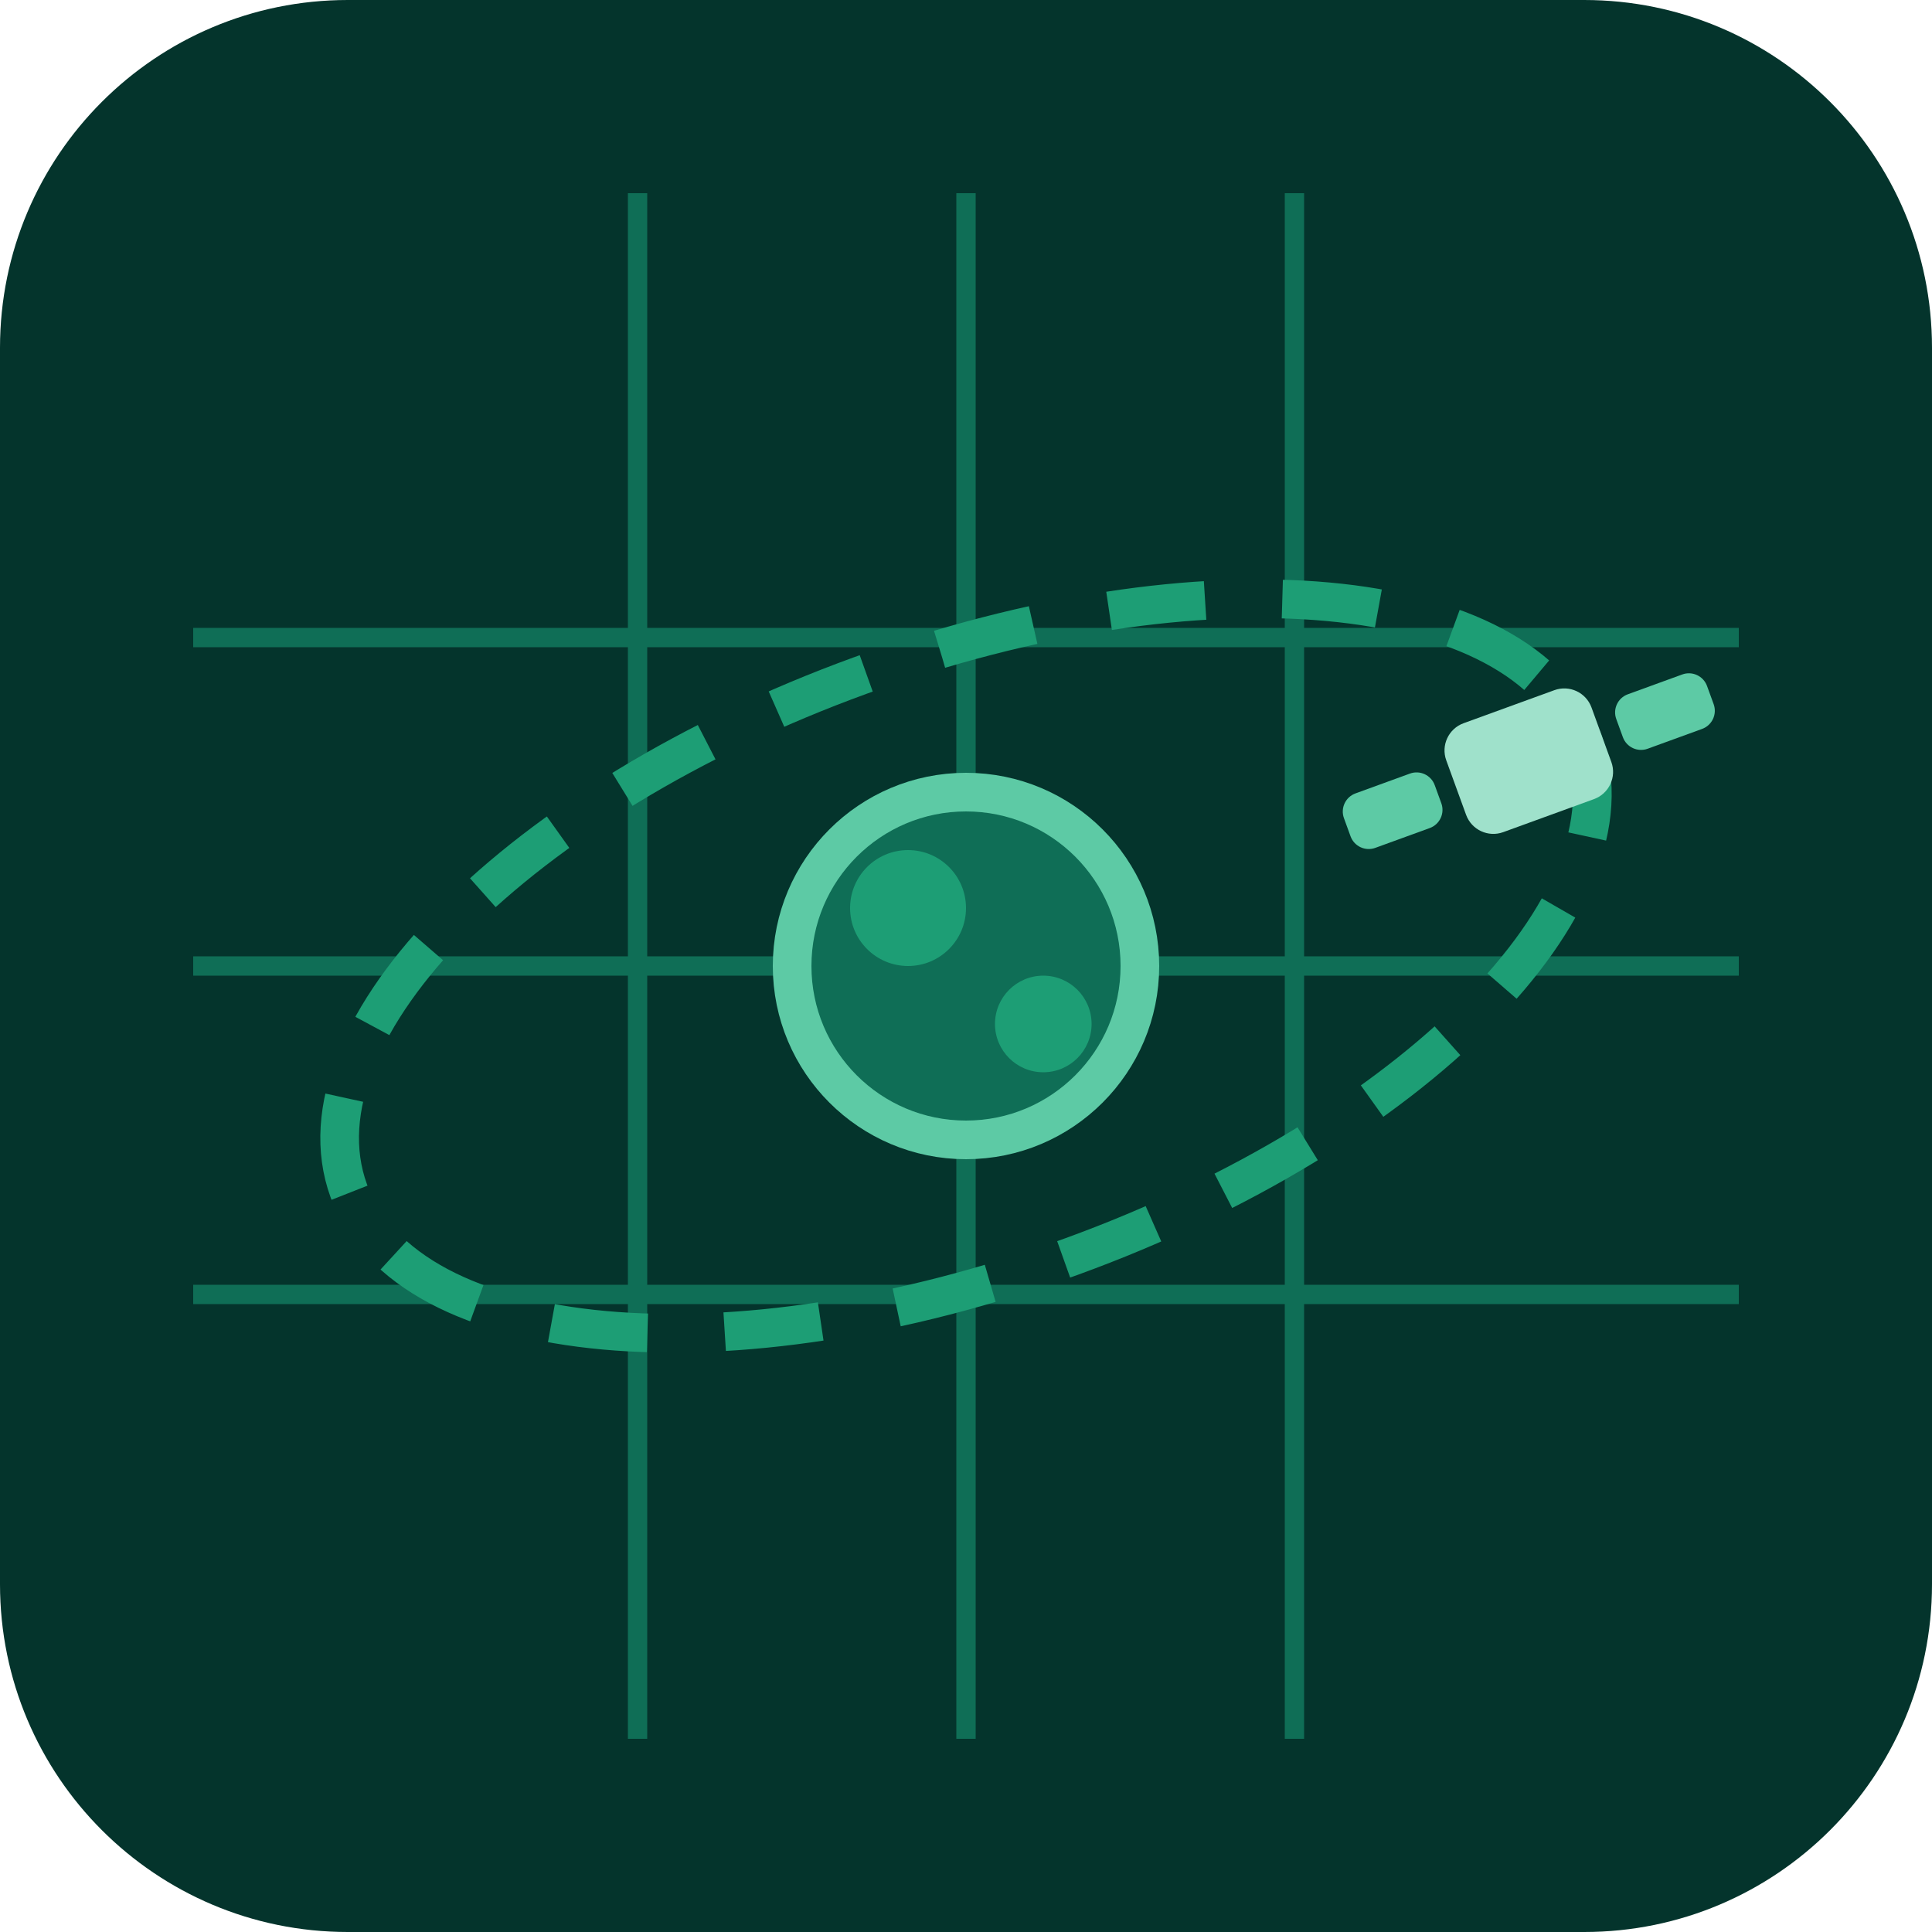
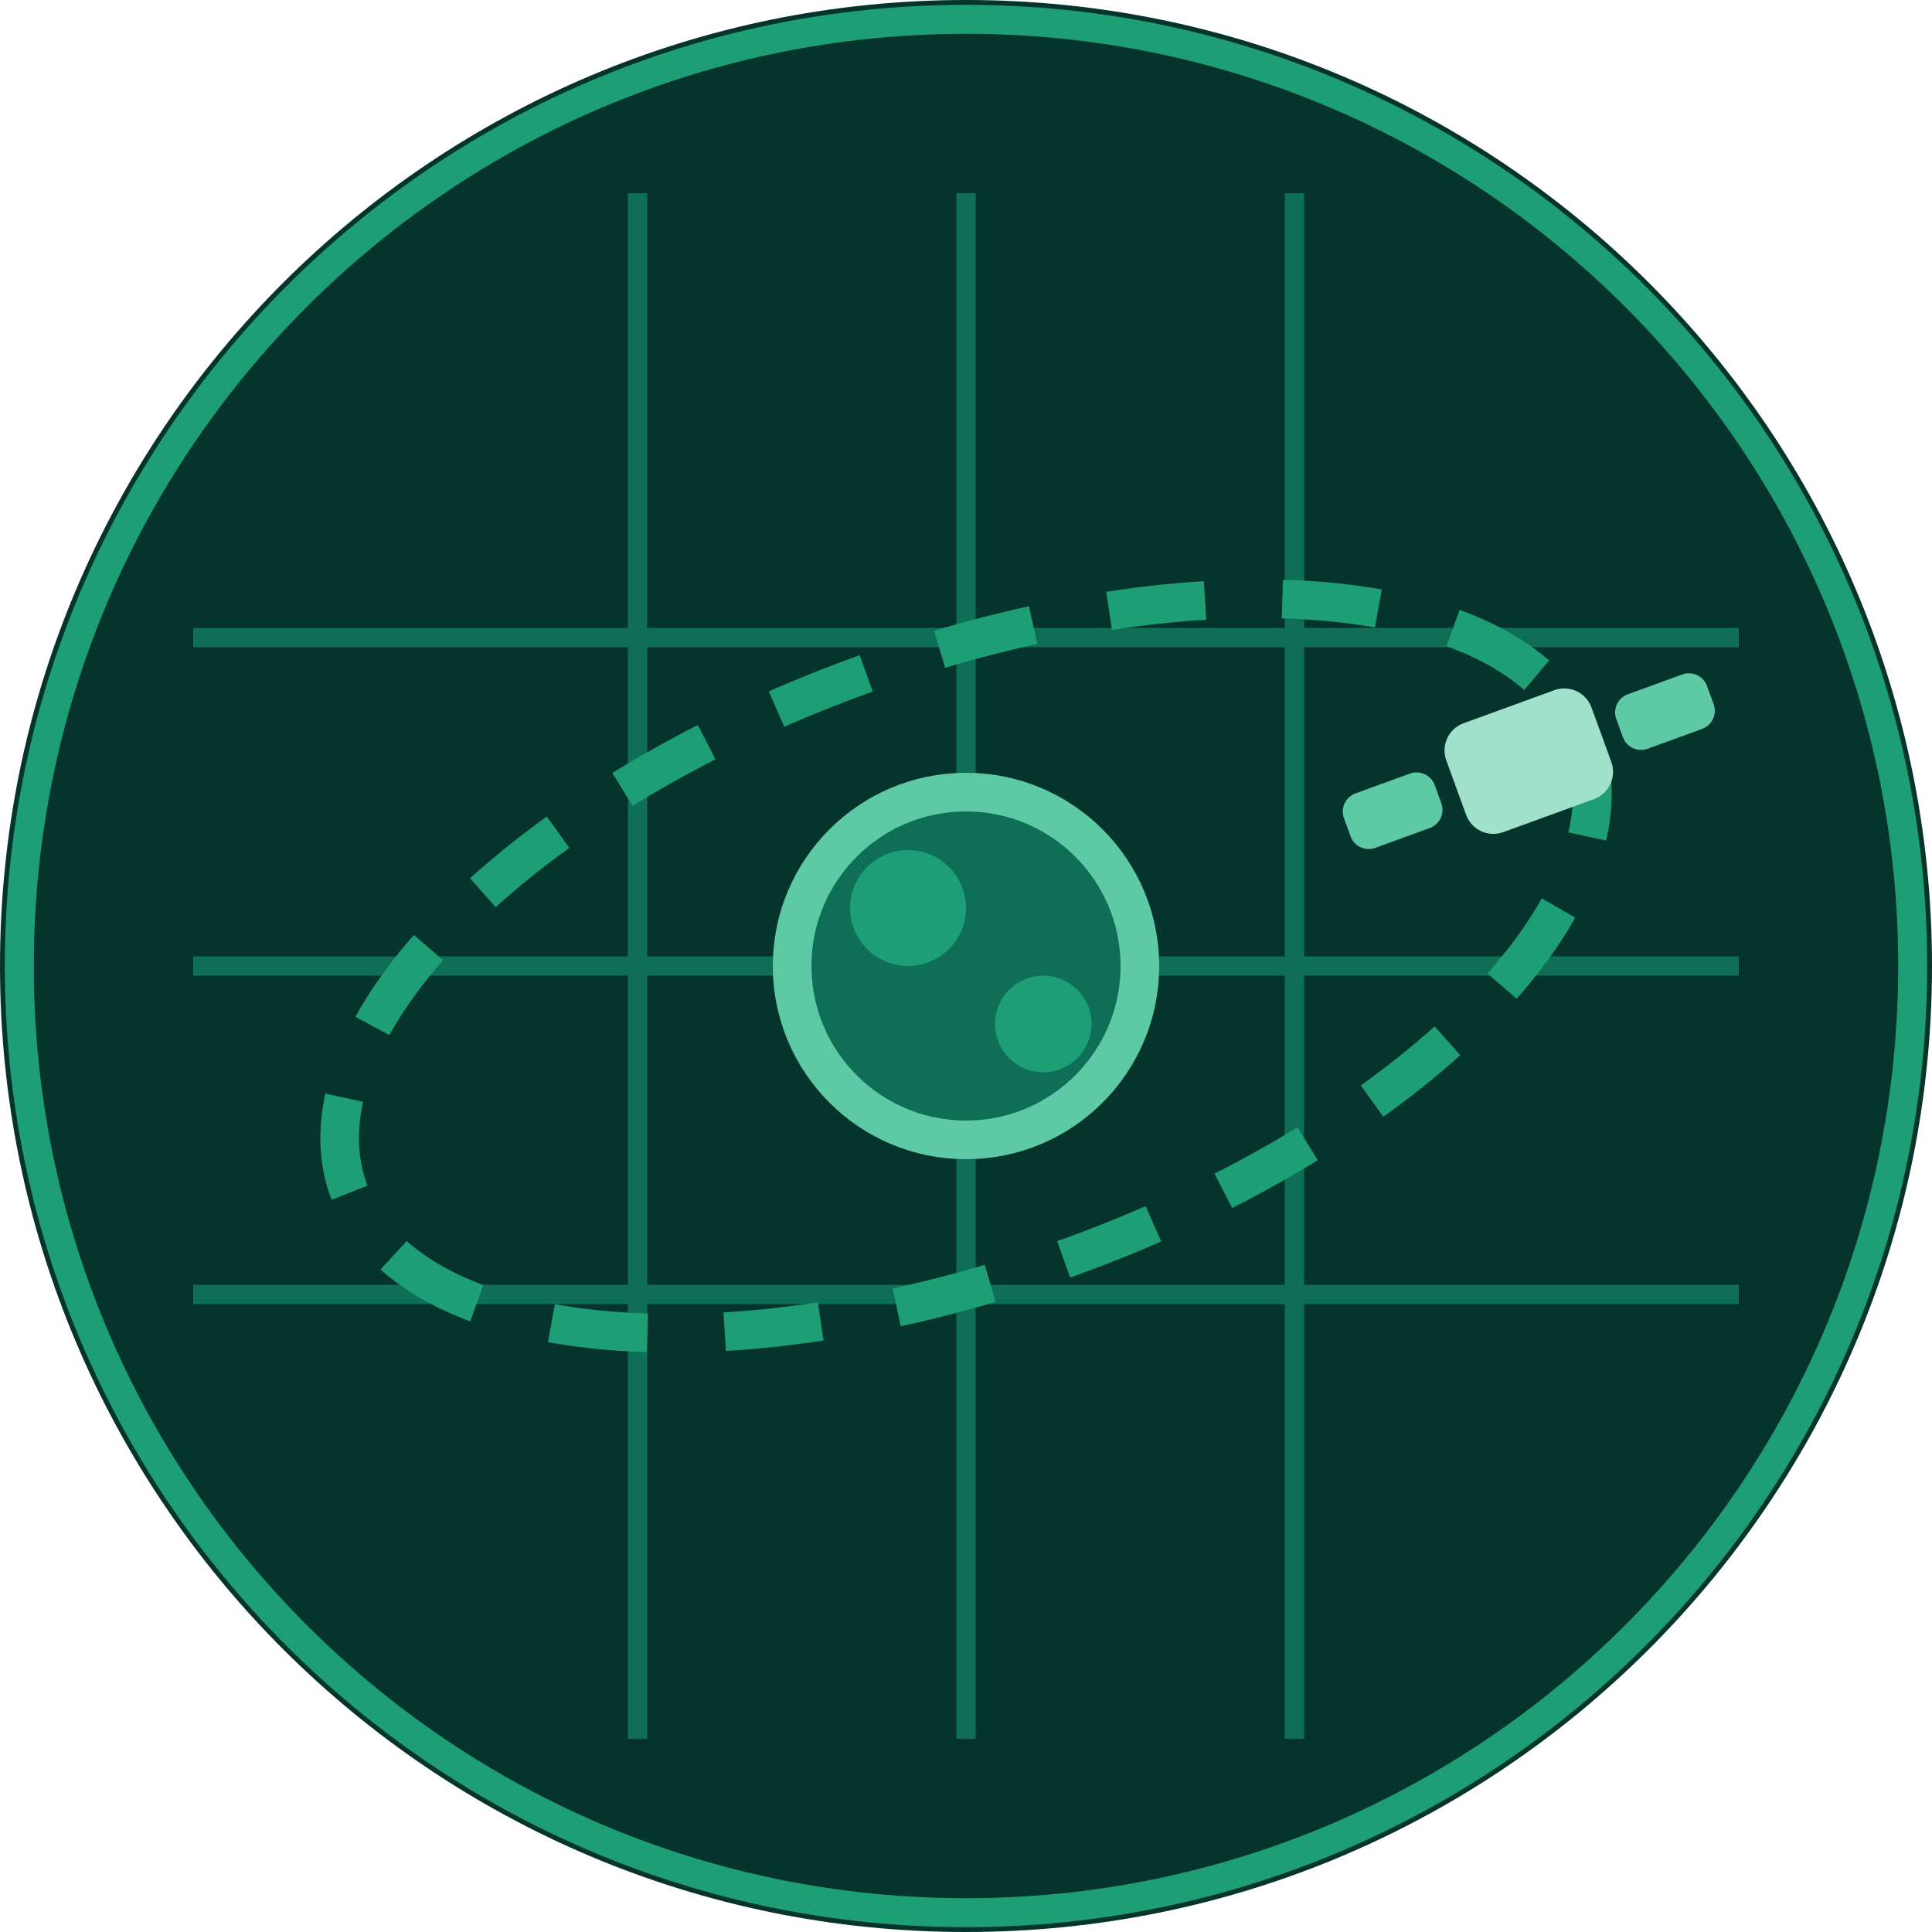
<svg xmlns="http://www.w3.org/2000/svg" viewBox="0 0 100 100">
-   <rect width="100" height="100" rx="18" fill="#04342C" />
+   <circle cx="50" cy="50" r="50" fill="#04342C" />
+   <circle cx="50" cy="50" r="49" fill="none" stroke="#1D9E75" stroke-width="1.5" />
  <line x1="33" y1="10" x2="33" y2="90" stroke="#0F6E56" stroke-width="1" />
  <line x1="50" y1="10" x2="50" y2="90" stroke="#0F6E56" stroke-width="1" />
  <line x1="67" y1="10" x2="67" y2="90" stroke="#0F6E56" stroke-width="1" />
  <line x1="10" y1="33" x2="90" y2="33" stroke="#0F6E56" stroke-width="1" />
  <line x1="10" y1="50" x2="90" y2="50" stroke="#0F6E56" stroke-width="1" />
  <line x1="10" y1="67" x2="90" y2="67" stroke="#0F6E56" stroke-width="1" />
  <ellipse cx="50" cy="50" rx="34" ry="16" fill="none" stroke="#1D9E75" stroke-width="2" stroke-dasharray="5 4" transform="rotate(-20 50 50)" />
  <circle cx="50" cy="50" r="9" fill="#0F6E56" stroke="#5DCAA5" stroke-width="2" />
  <circle cx="47" cy="47" r="3" fill="#1D9E75" />
  <circle cx="54" cy="53" r="2.5" fill="#1D9E75" />
  <g transform="rotate(-20 50 50) translate(34 0)">
    <rect x="43" y="47" width="8" height="6" rx="1.5" fill="#9FE1CB" />
    <rect x="37" y="48.5" width="5" height="3" rx="1" fill="#5DCAA5" />
    <rect x="52" y="48.5" width="5" height="3" rx="1" fill="#5DCAA5" />
  </g>
</svg>
